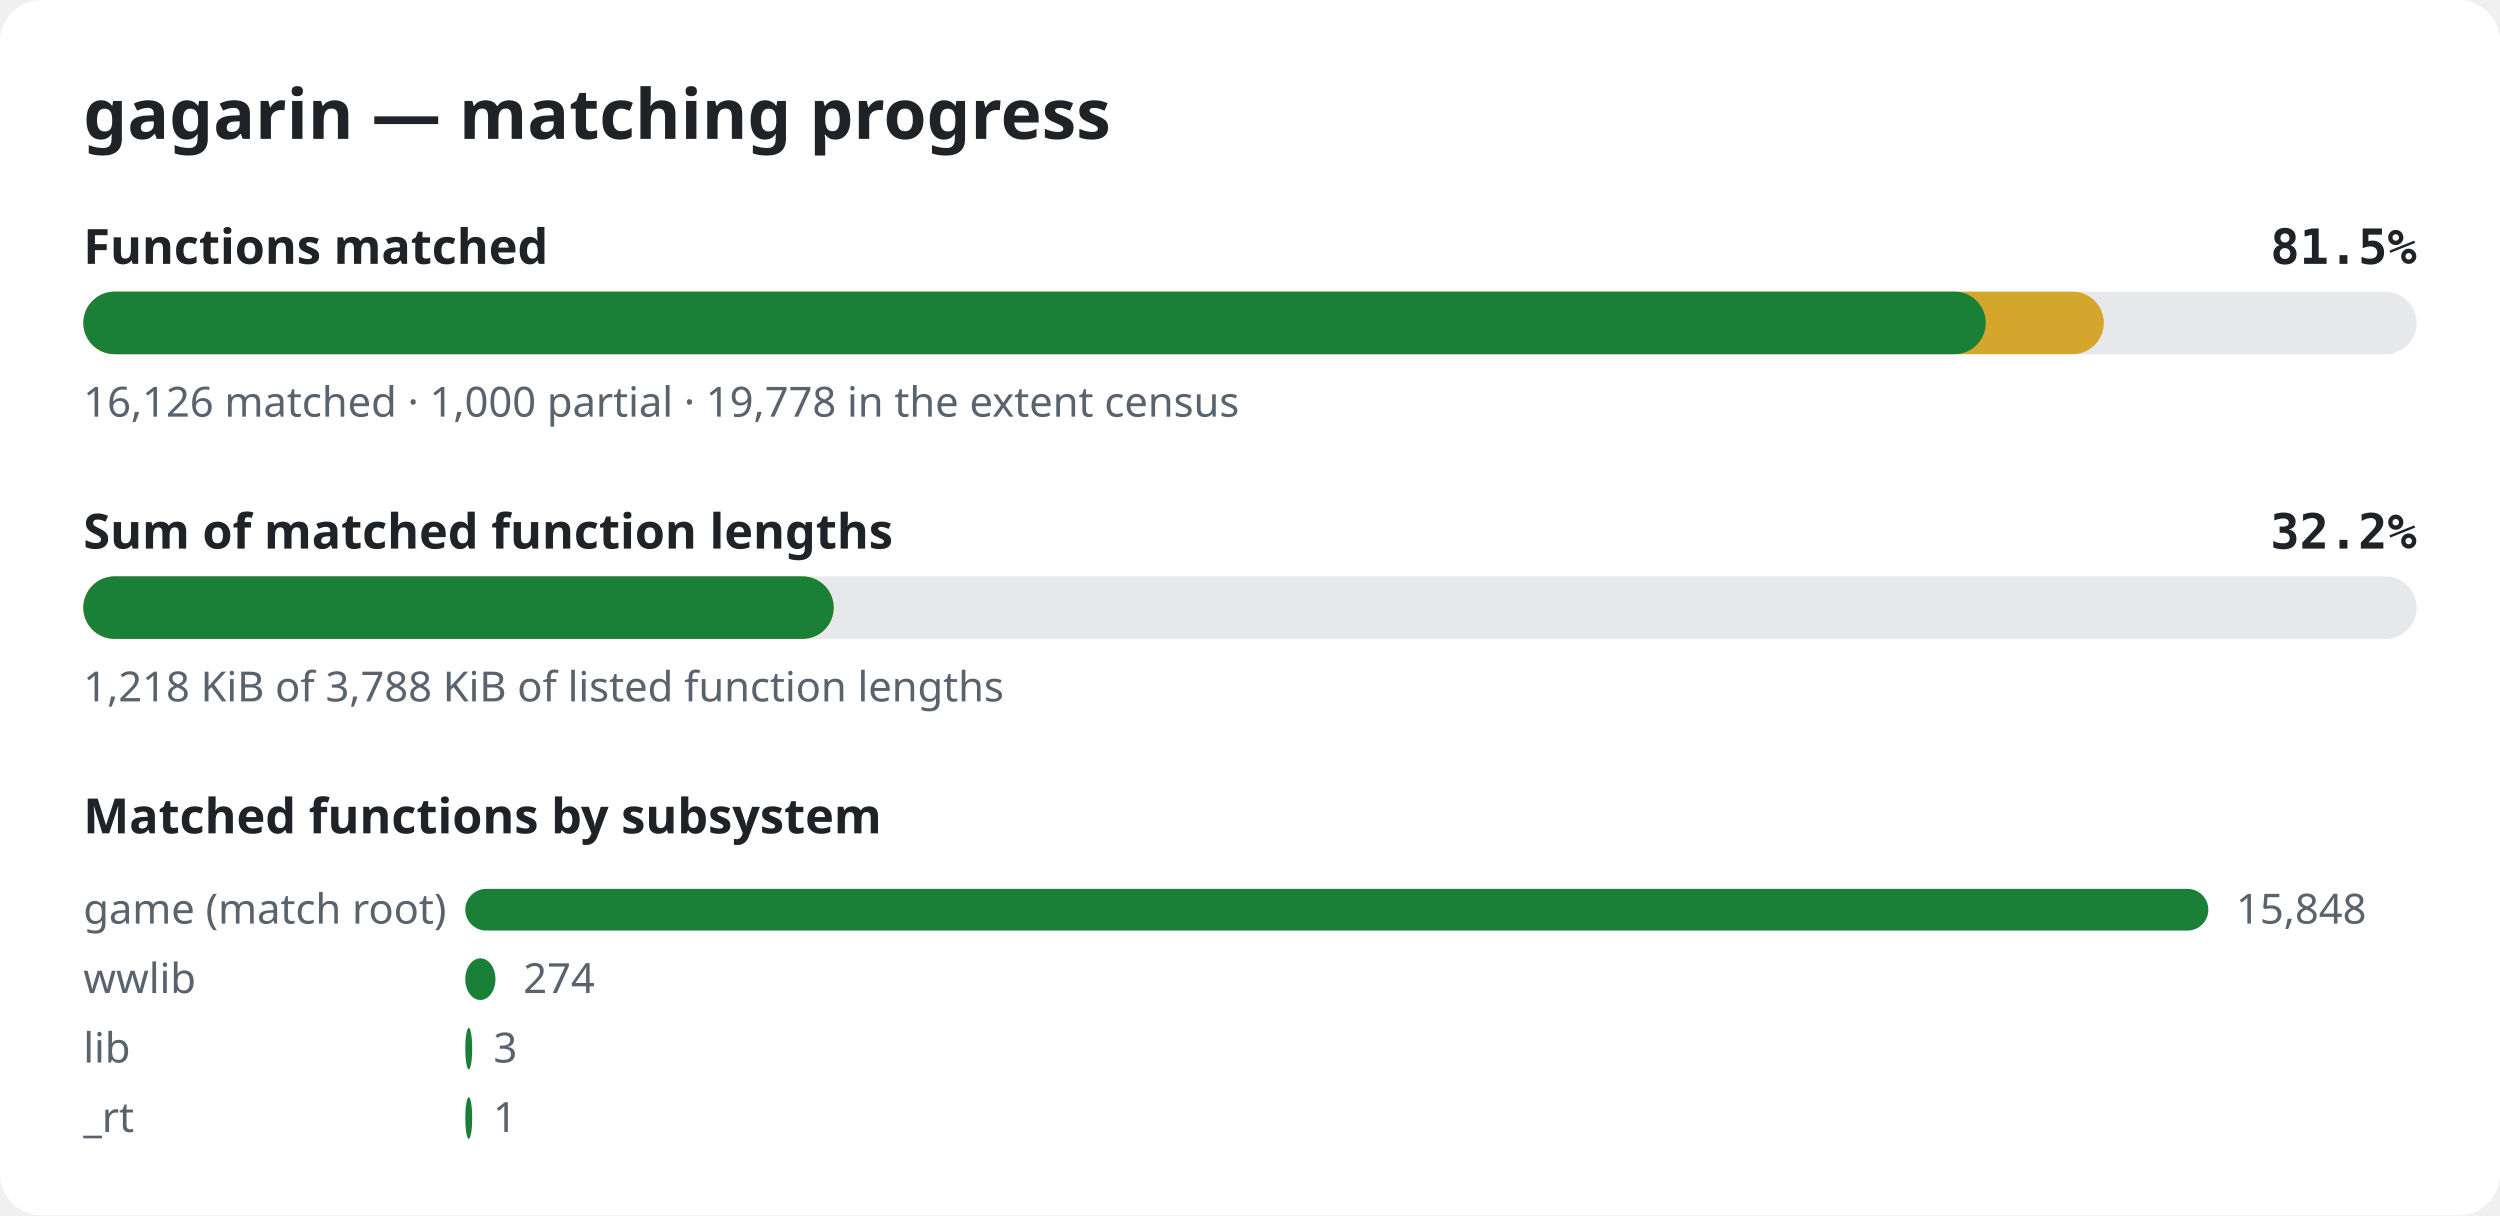
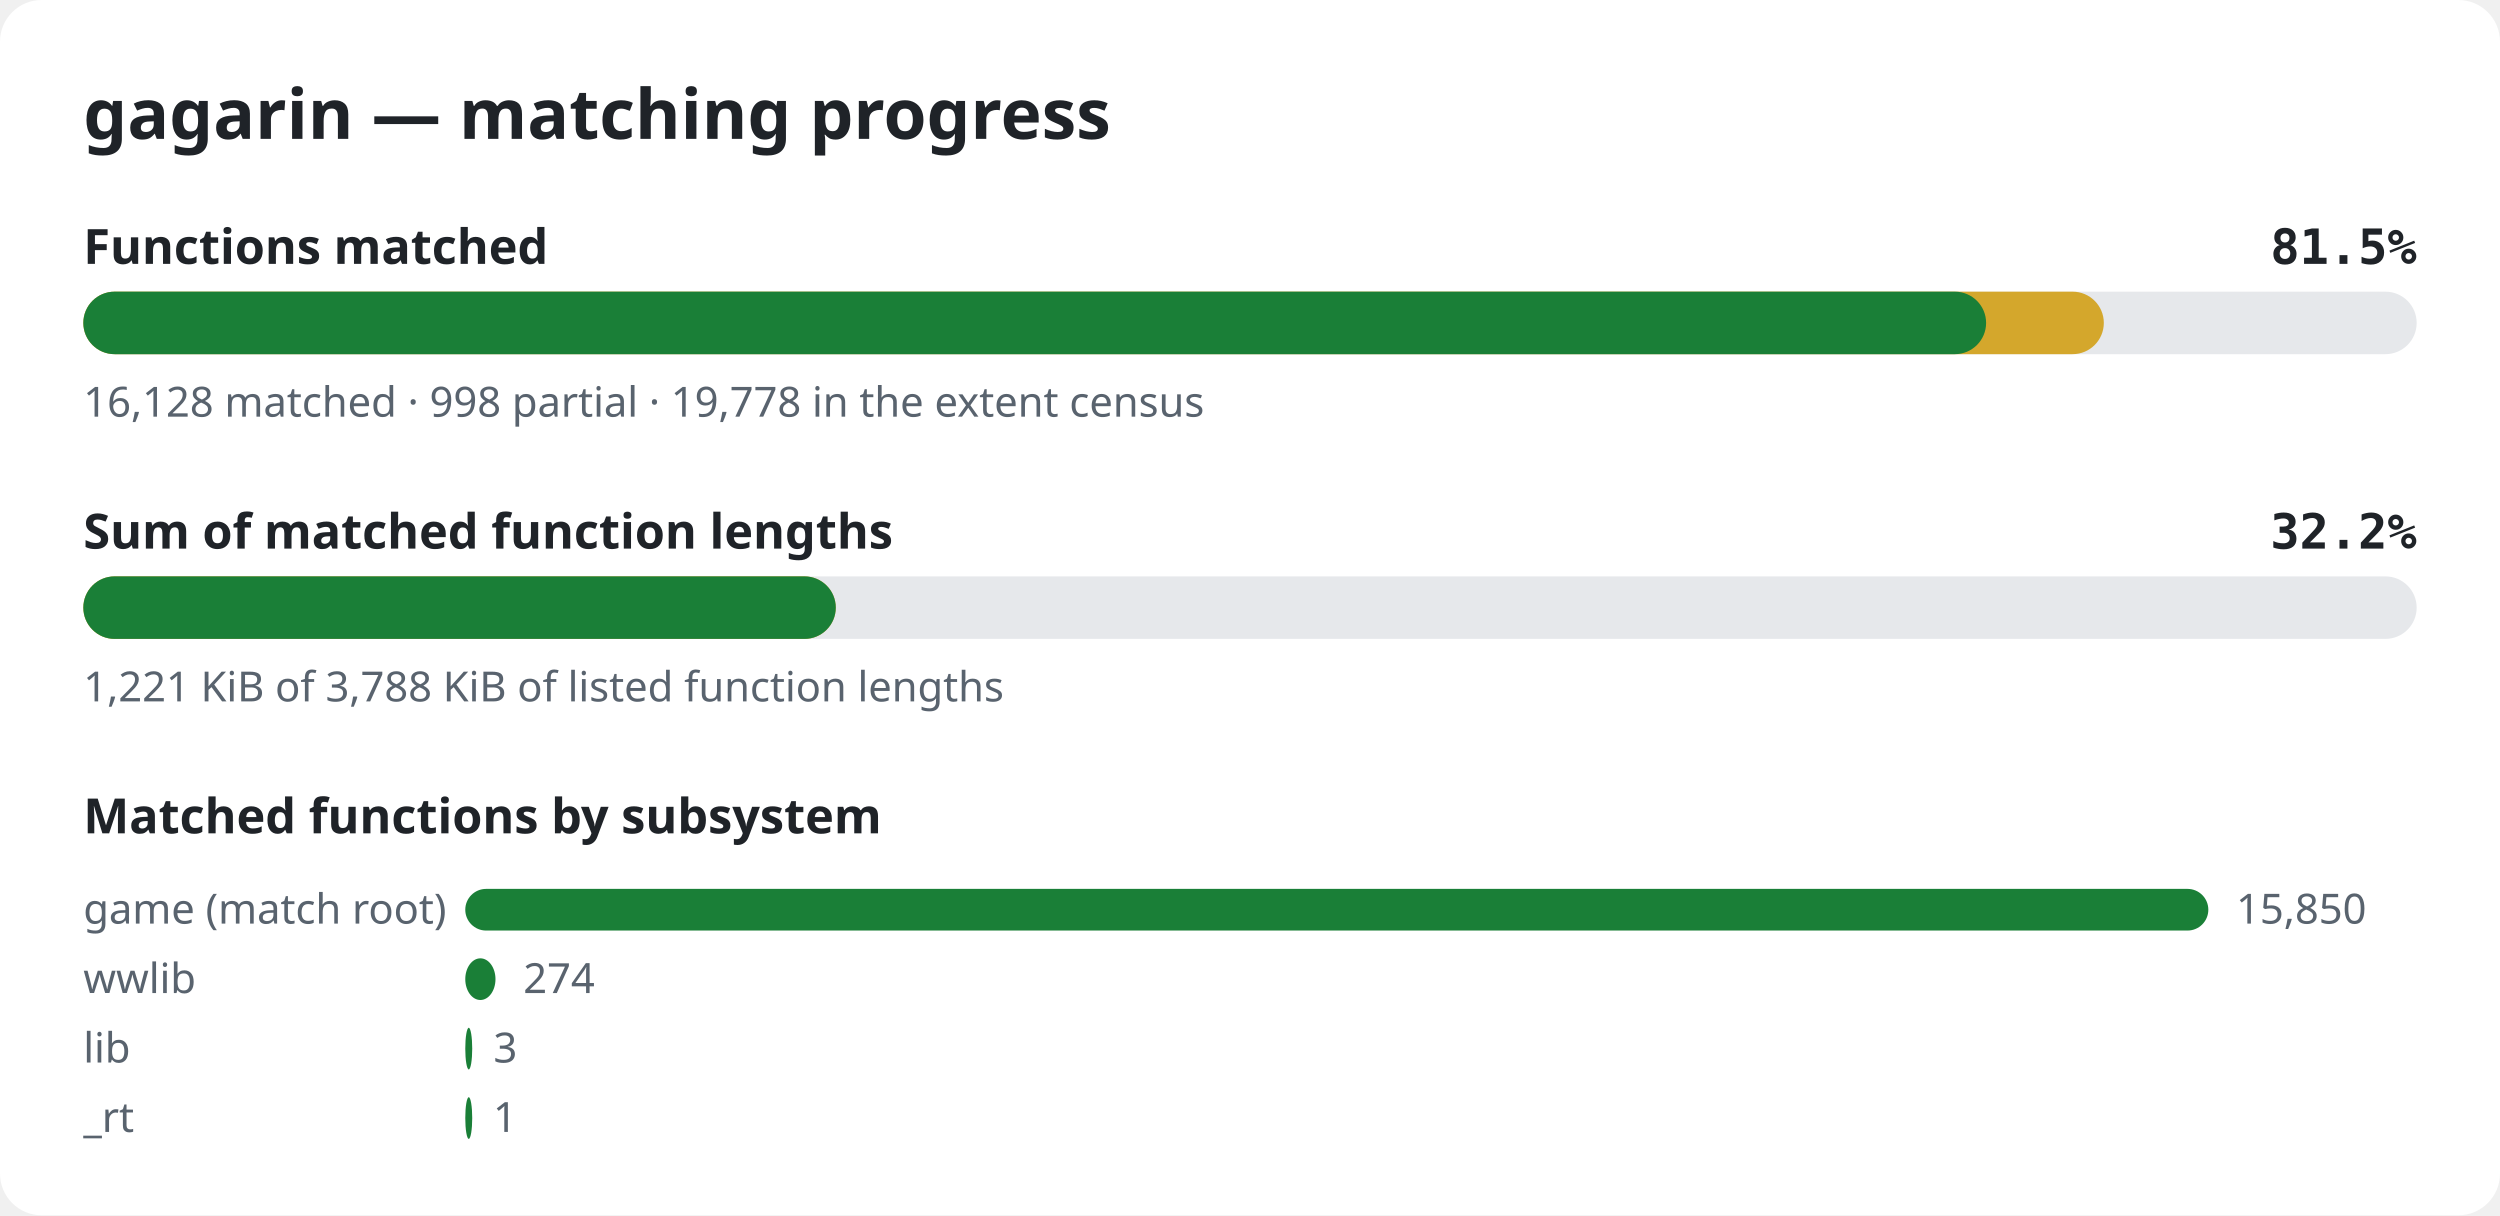
<svg xmlns="http://www.w3.org/2000/svg" width="720" height="350" viewBox="0 0 720 350" role="img" aria-label="gagarin matching progress">
  <style>.bg{fill:#ffffff}.title{font:600 20px sans-serif;fill:#1f2328}.label{font:600 14px sans-serif;fill:#1f2328}.pct{font:600 14px monospace;fill:#1f2328}.note{font:12px sans-serif;fill:#59636e}.track{fill:#e6e8eb}.done{fill:#1a7f37}.partial{fill:#d4a72c}@media (prefers-color-scheme: dark){.bg{fill:#0d1117}.title,.label,.pct{fill:#e6edf3}.note{fill:#9198a1}.track{fill:#262c36}.done{fill:#3fb950}.partial{fill:#d29922}}</style>
  <rect width="720" height="350" rx="12" class="bg" />
  <text x="24" y="40" class="title">gagarin — matching progress</text>
  <text x="24" y="76" class="label">Functions matched</text>
  <text x="696" y="76" class="pct" text-anchor="end">81.5%</text>
  <rect x="24" y="84" width="672" height="18" rx="9" class="track" />
  <rect x="24" y="84" width="581.9" height="18" rx="9" class="partial" />
-   <rect x="24" y="84" width="547.9" height="18" rx="9" class="done" />
-   <text x="24" y="120" class="note">16,126 matched · 1,000 partial · 19,778 in the extent census</text>
+   <rect x="24" y="84" width="548.0" height="18" rx="9" class="done" />
+   <text x="24" y="120" class="note">16,128 matched · 998 partial · 19,778 in the extent census</text>
  <text x="24" y="158" class="label">Sum of matched function lengths</text>
  <text x="696" y="158" class="pct" text-anchor="end">32.2%</text>
  <rect x="24" y="166" width="672" height="18" rx="9" class="track" />
-   <rect x="24" y="166" width="216.1" height="18" rx="9" class="partial" />
-   <rect x="24" y="166" width="216.1" height="18" rx="9" class="done" />
-   <text x="24" y="202" class="note">1,218 KiB of 3,788 KiB of listed function lengths</text>
+   <rect x="24" y="166" width="216.7" height="18" rx="9" class="partial" />
+   <rect x="24" y="166" width="216.7" height="18" rx="9" class="done" />
+   <text x="24" y="202" class="note">1,221 KiB of 3,788 KiB of listed function lengths</text>
  <text x="24" y="240" class="label">Matched functions by subsystem</text>
  <text x="24" y="266" class="note">game (match root)</text>
  <rect x="134" y="256" width="502.0" height="12" rx="6" class="done" />
-   <text x="644.0" y="266" class="note">15,848</text>
+   <text x="644.0" y="266" class="note">15,850</text>
  <text x="24" y="286" class="note">wwlib</text>
  <rect x="134" y="276" width="8.7" height="12" rx="6" class="done" />
  <text x="150.7" y="286" class="note">274</text>
  <text x="24" y="306" class="note">lib</text>
  <rect x="134" y="296" width="2.0" height="12" rx="6" class="done" />
  <text x="142.1" y="306" class="note">3</text>
  <text x="24" y="326" class="note">_rt</text>
  <rect x="134" y="316" width="2.0" height="12" rx="6" class="done" />
  <text x="142.0" y="326" class="note">1</text>
</svg>
